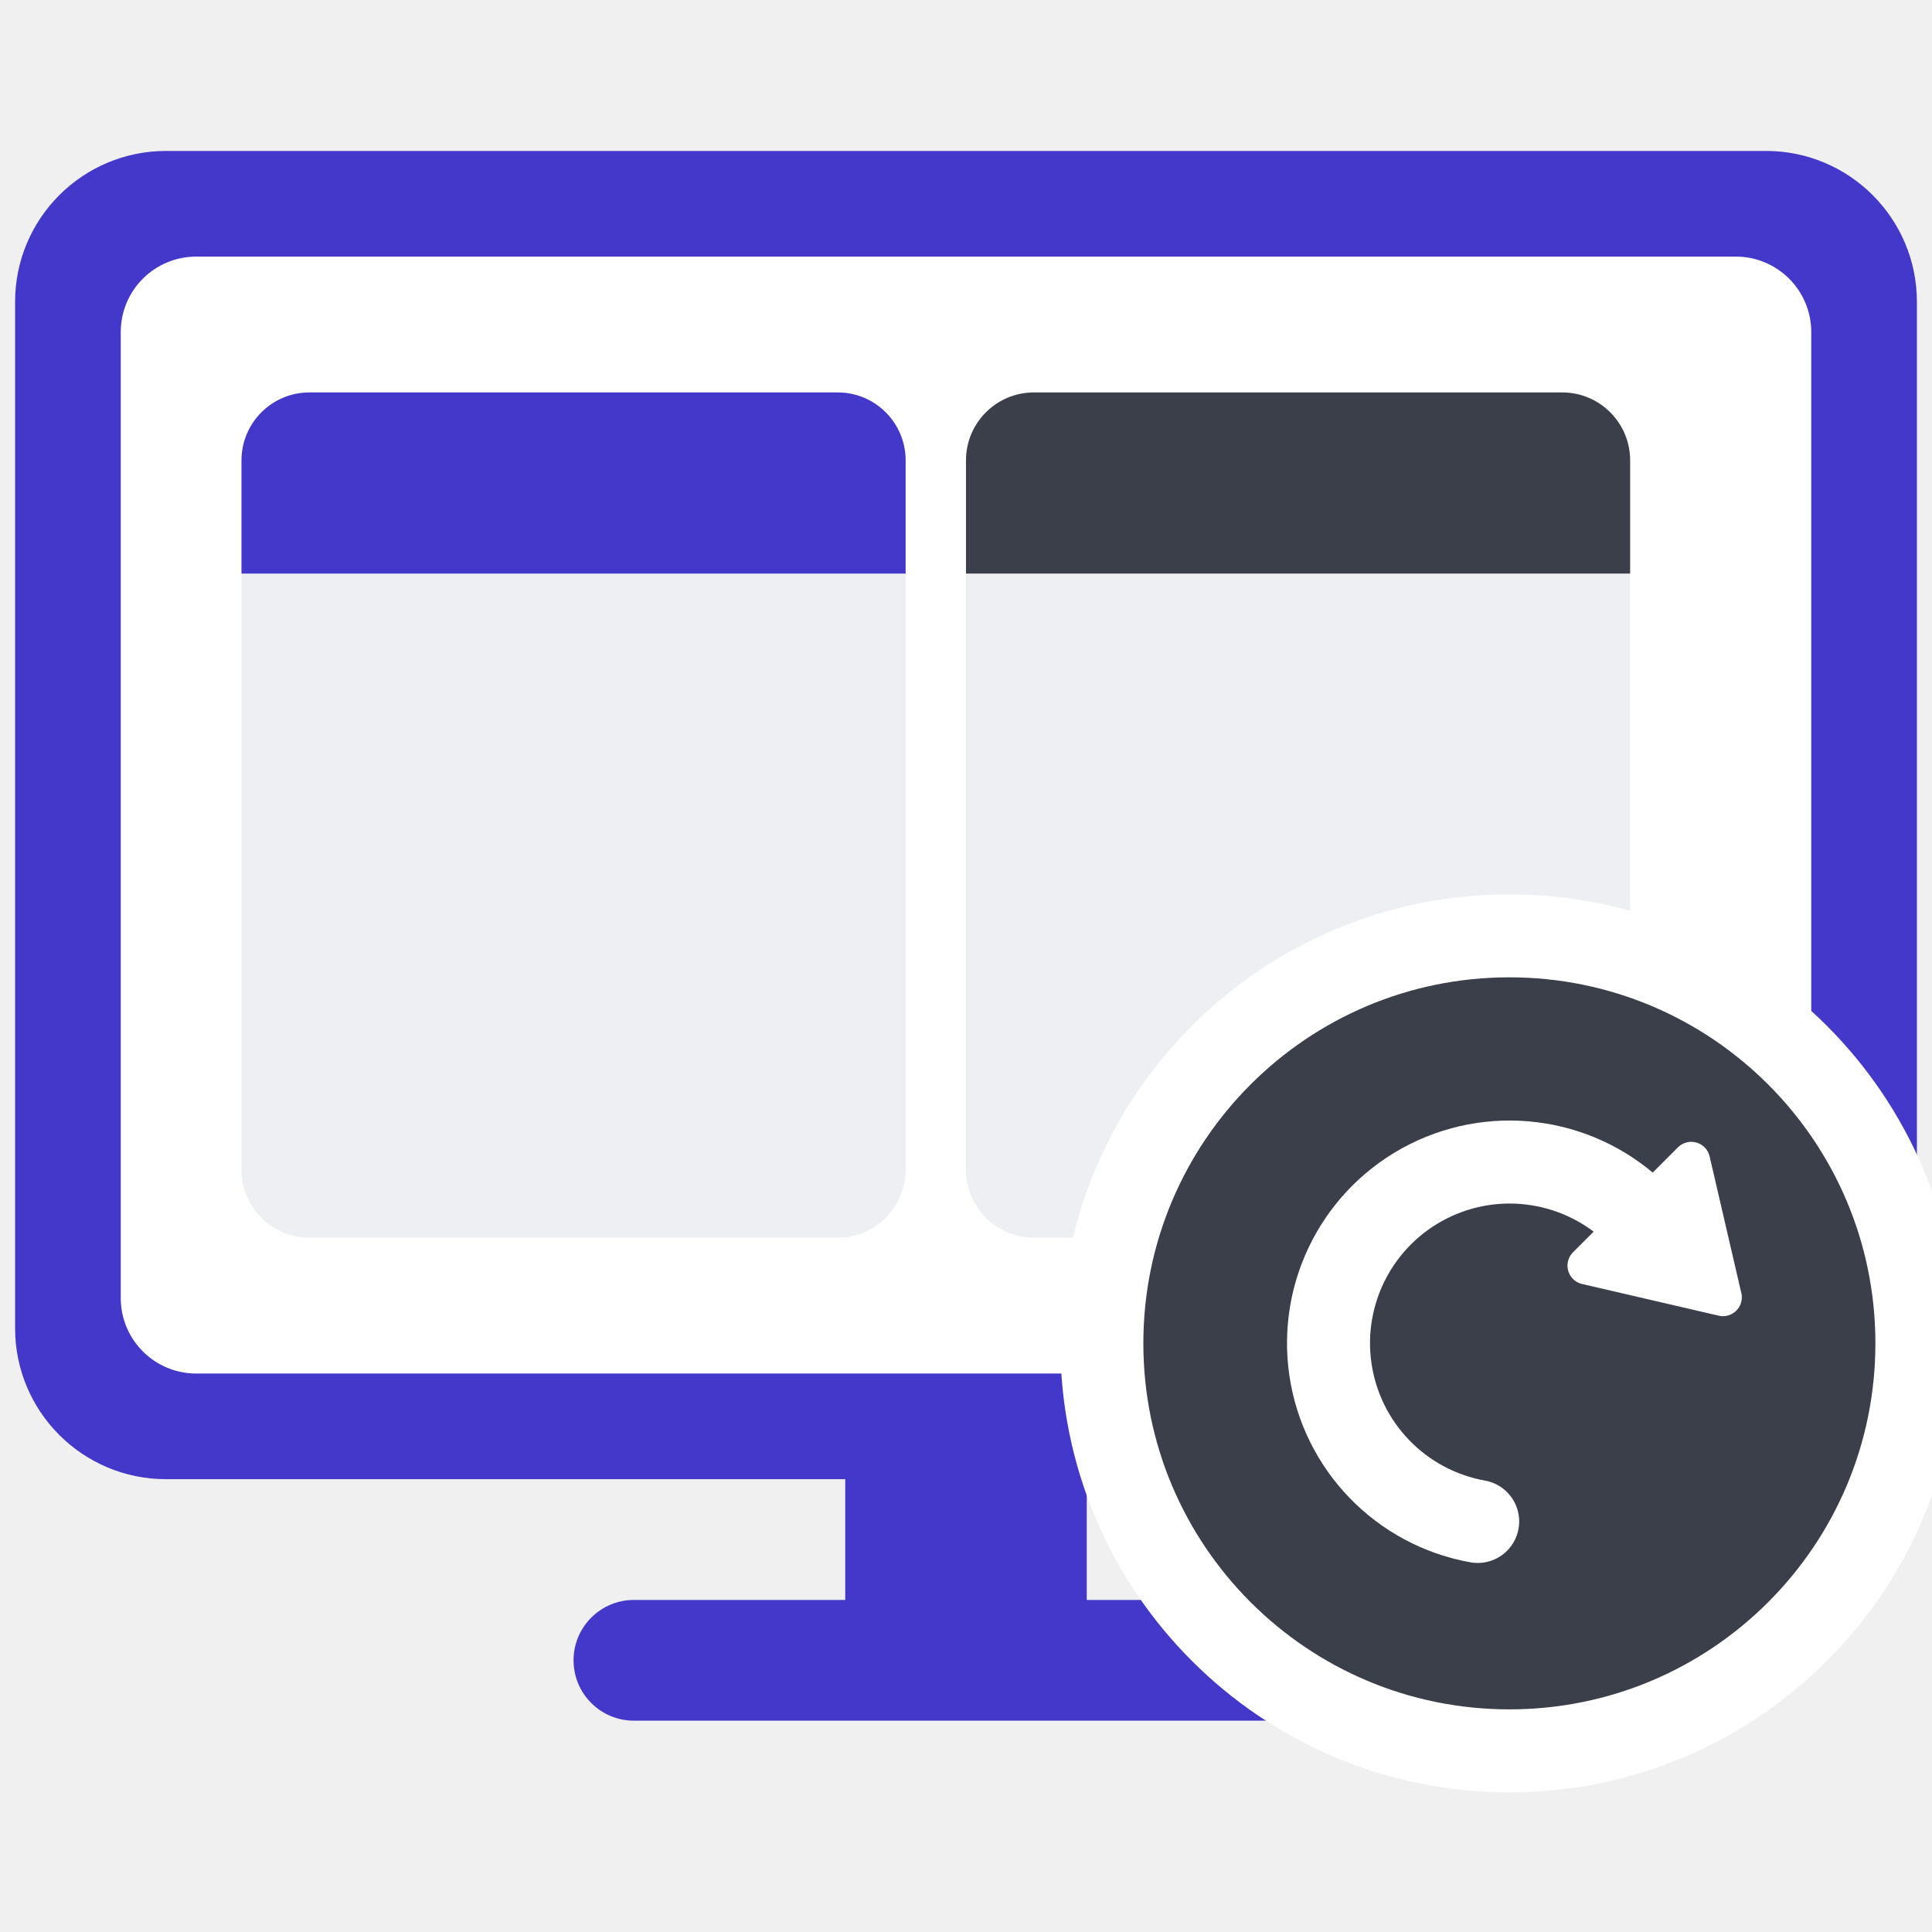
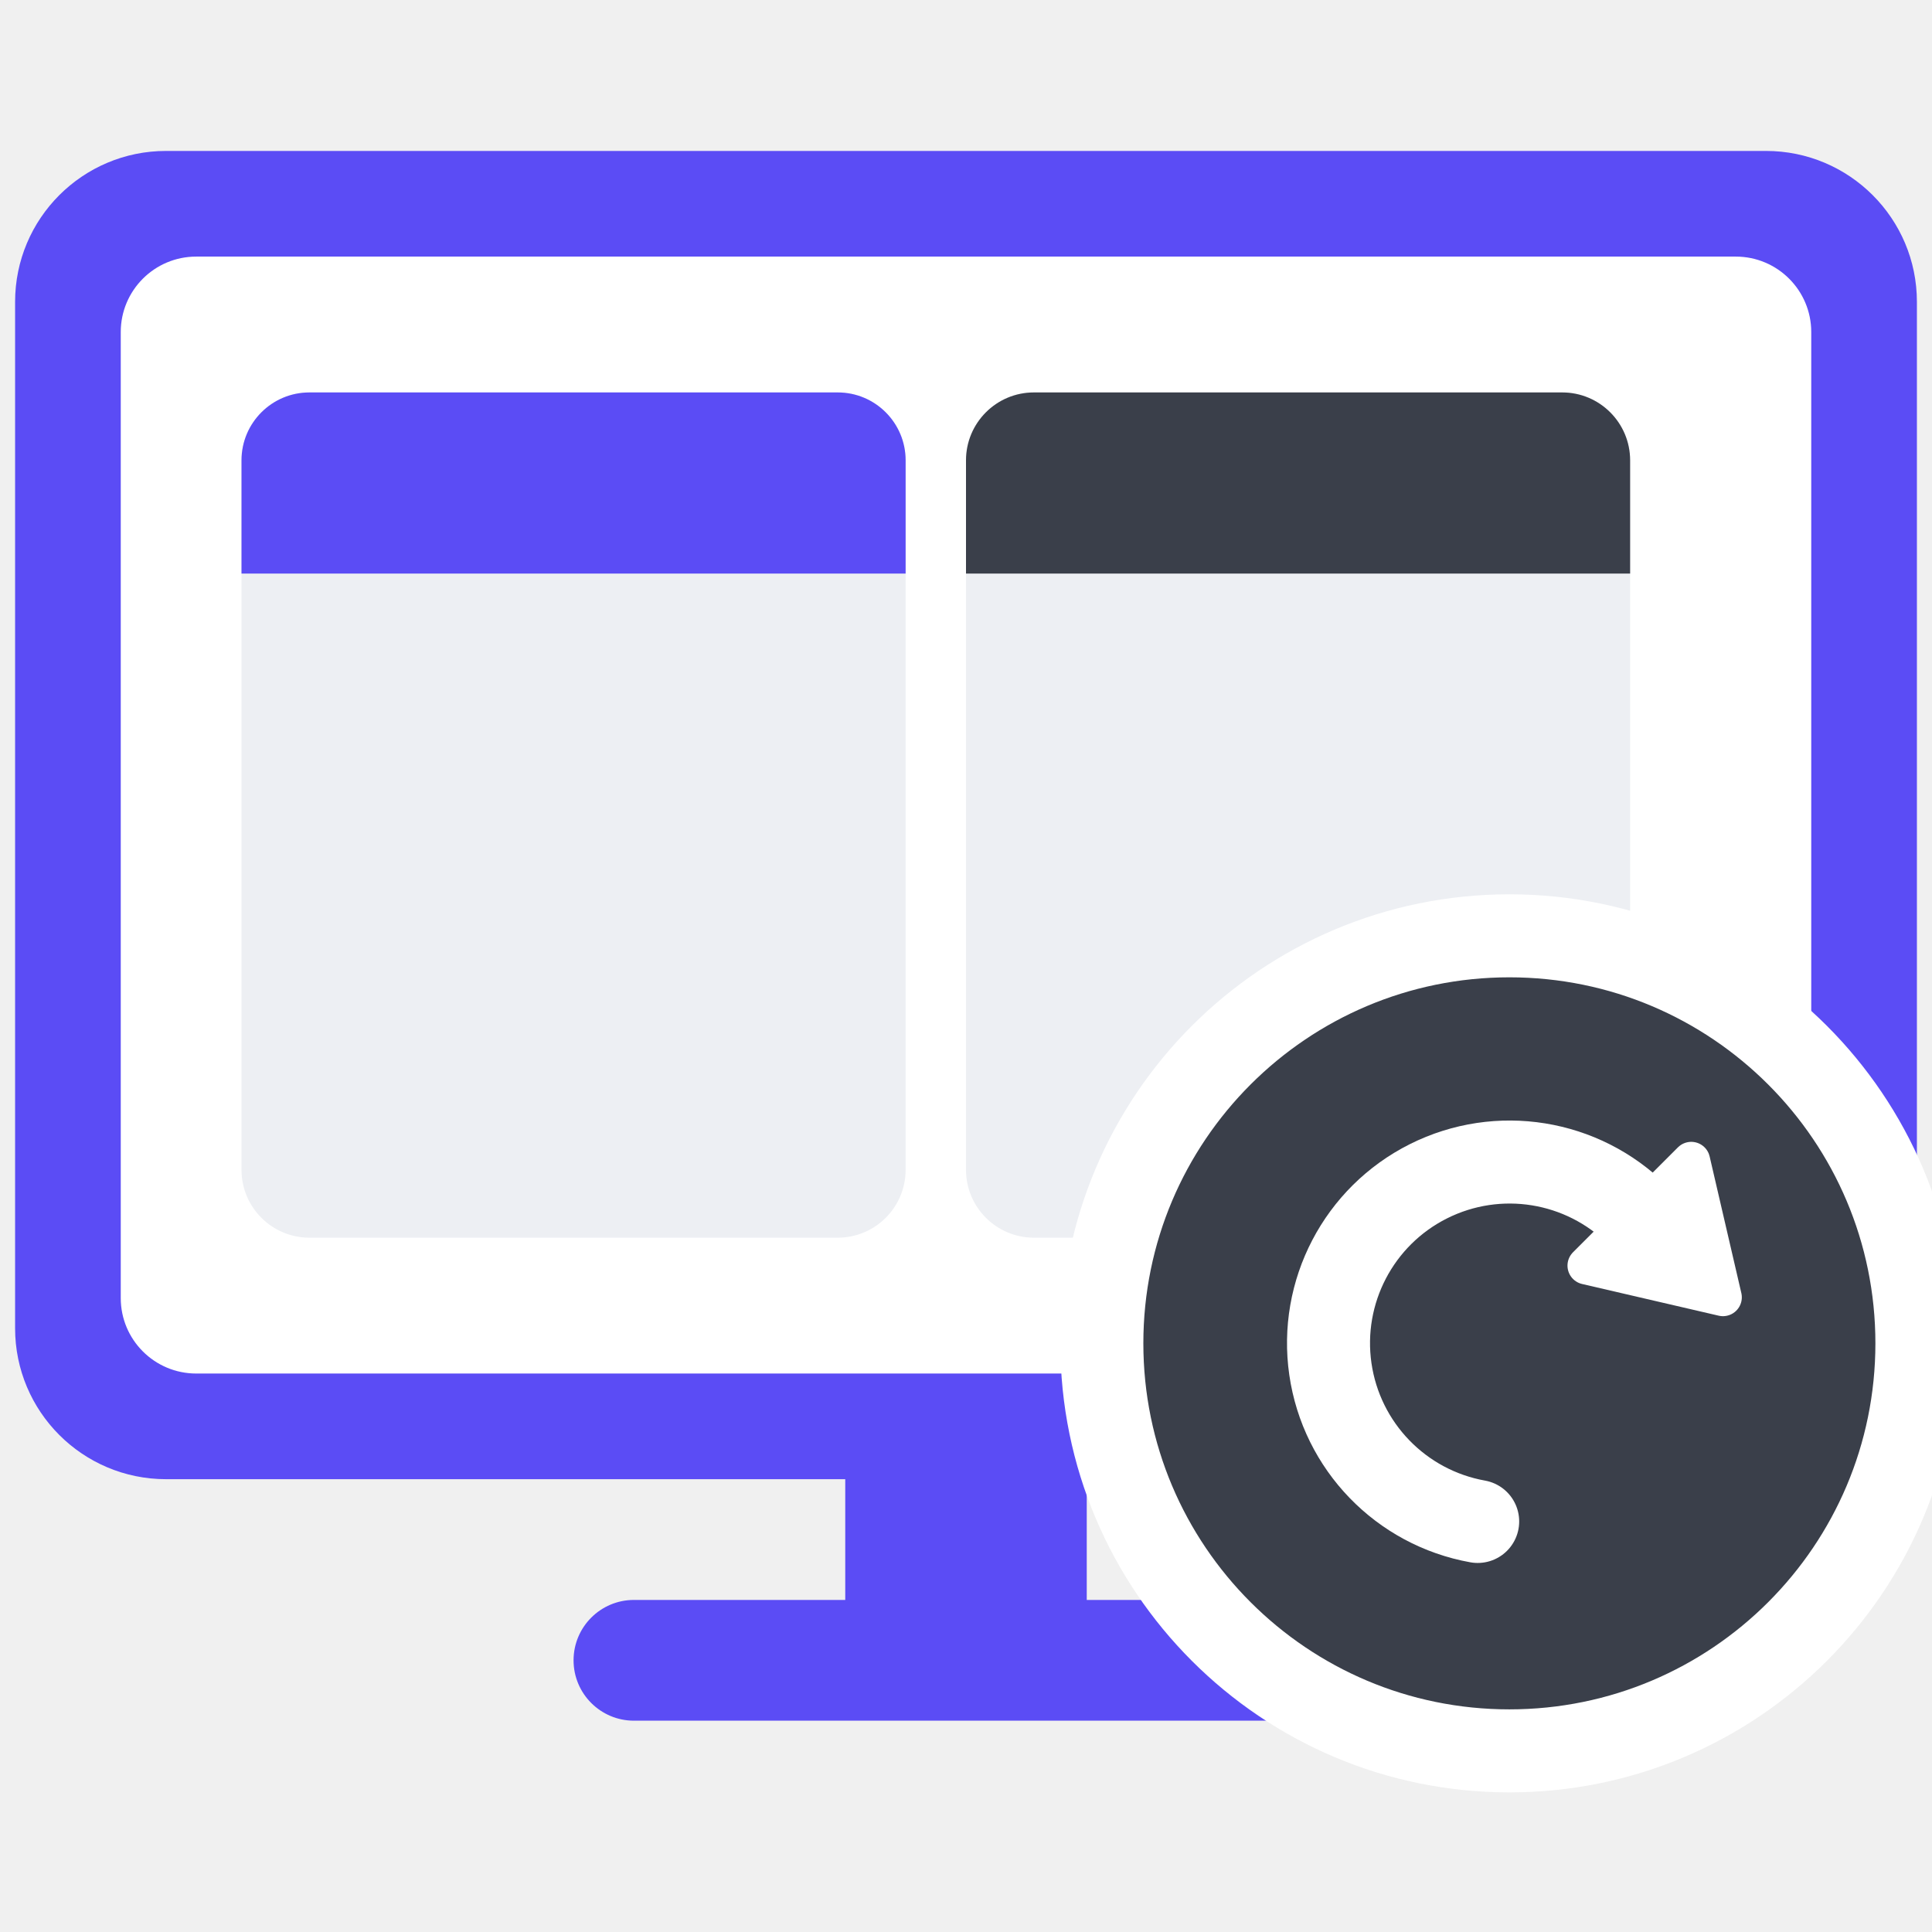
<svg xmlns="http://www.w3.org/2000/svg" viewBox="0 0 256 256">
-   <rect x="112" y="192" width="32" height="22" fill="#4338CA" />
-   <rect x="76" y="212" width="104" height="16" rx="8" fill="#4338CA" />
-   <rect x="2" y="20" width="252" height="176" rx="20" fill="#4338CA" />
+   <rect x="112" y="192" width="32" height="22" fill="#5B4CF5" />
+   <rect x="76" y="212" width="104" height="16" rx="8" fill="#5B4CF5" />
+   <rect x="2" y="20" width="252" height="176" rx="20" fill="#5B4CF5" />
  <rect x="16" y="34" width="224" height="148" rx="10" fill="#FFFFFF" />
  <rect x="32" y="52" width="88" height="112" rx="9" fill="#EDEFF3" />
-   <path d="M32 61 a9 9 0 0 1 9 -9 h70 a9 9 0 0 1 9 9 v15 h-88 z" fill="#4338CA" />
+   <path d="M32 61 a9 9 0 0 1 9 -9 h70 a9 9 0 0 1 9 9 v15 h-88 z" fill="#5B4CF5" />
  <rect x="128" y="52" width="88" height="112" rx="9" fill="#EDEFF3" />
  <path d="M128 61 a9 9 0 0 1 9 -9 h70 a9 9 0 0 1 9 9 v15 h-88 z" fill="#3A3F4A" />
  <circle cx="200" cy="178" r="54" fill="#3A3F4A" stroke="#FFFFFF" stroke-width="11" />
  <path d="M 195.8 201.6 A 24 24 0 1 1 217 161" fill="none" stroke="#FFFFFF" stroke-width="11" stroke-linecap="round" />
  <polygon points="228.3,171.9 210.2,167.7 224.1,153.8" fill="#FFFFFF" stroke="#FFFFFF" stroke-width="5" stroke-linejoin="round" />
</svg>
